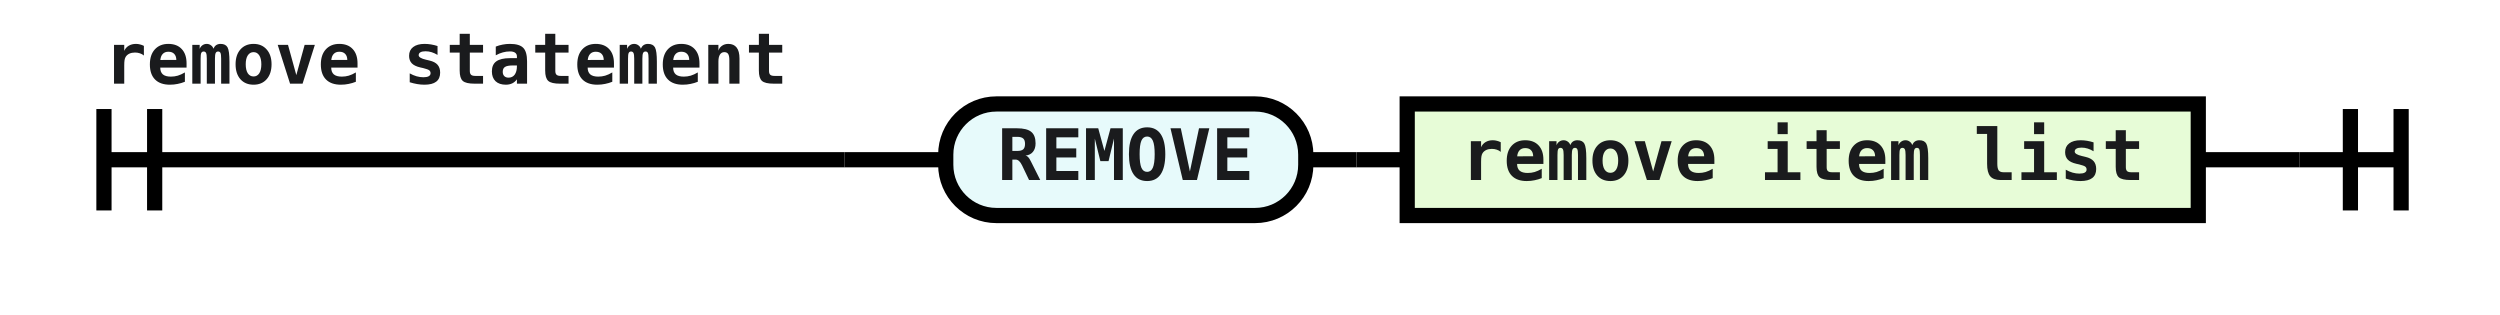
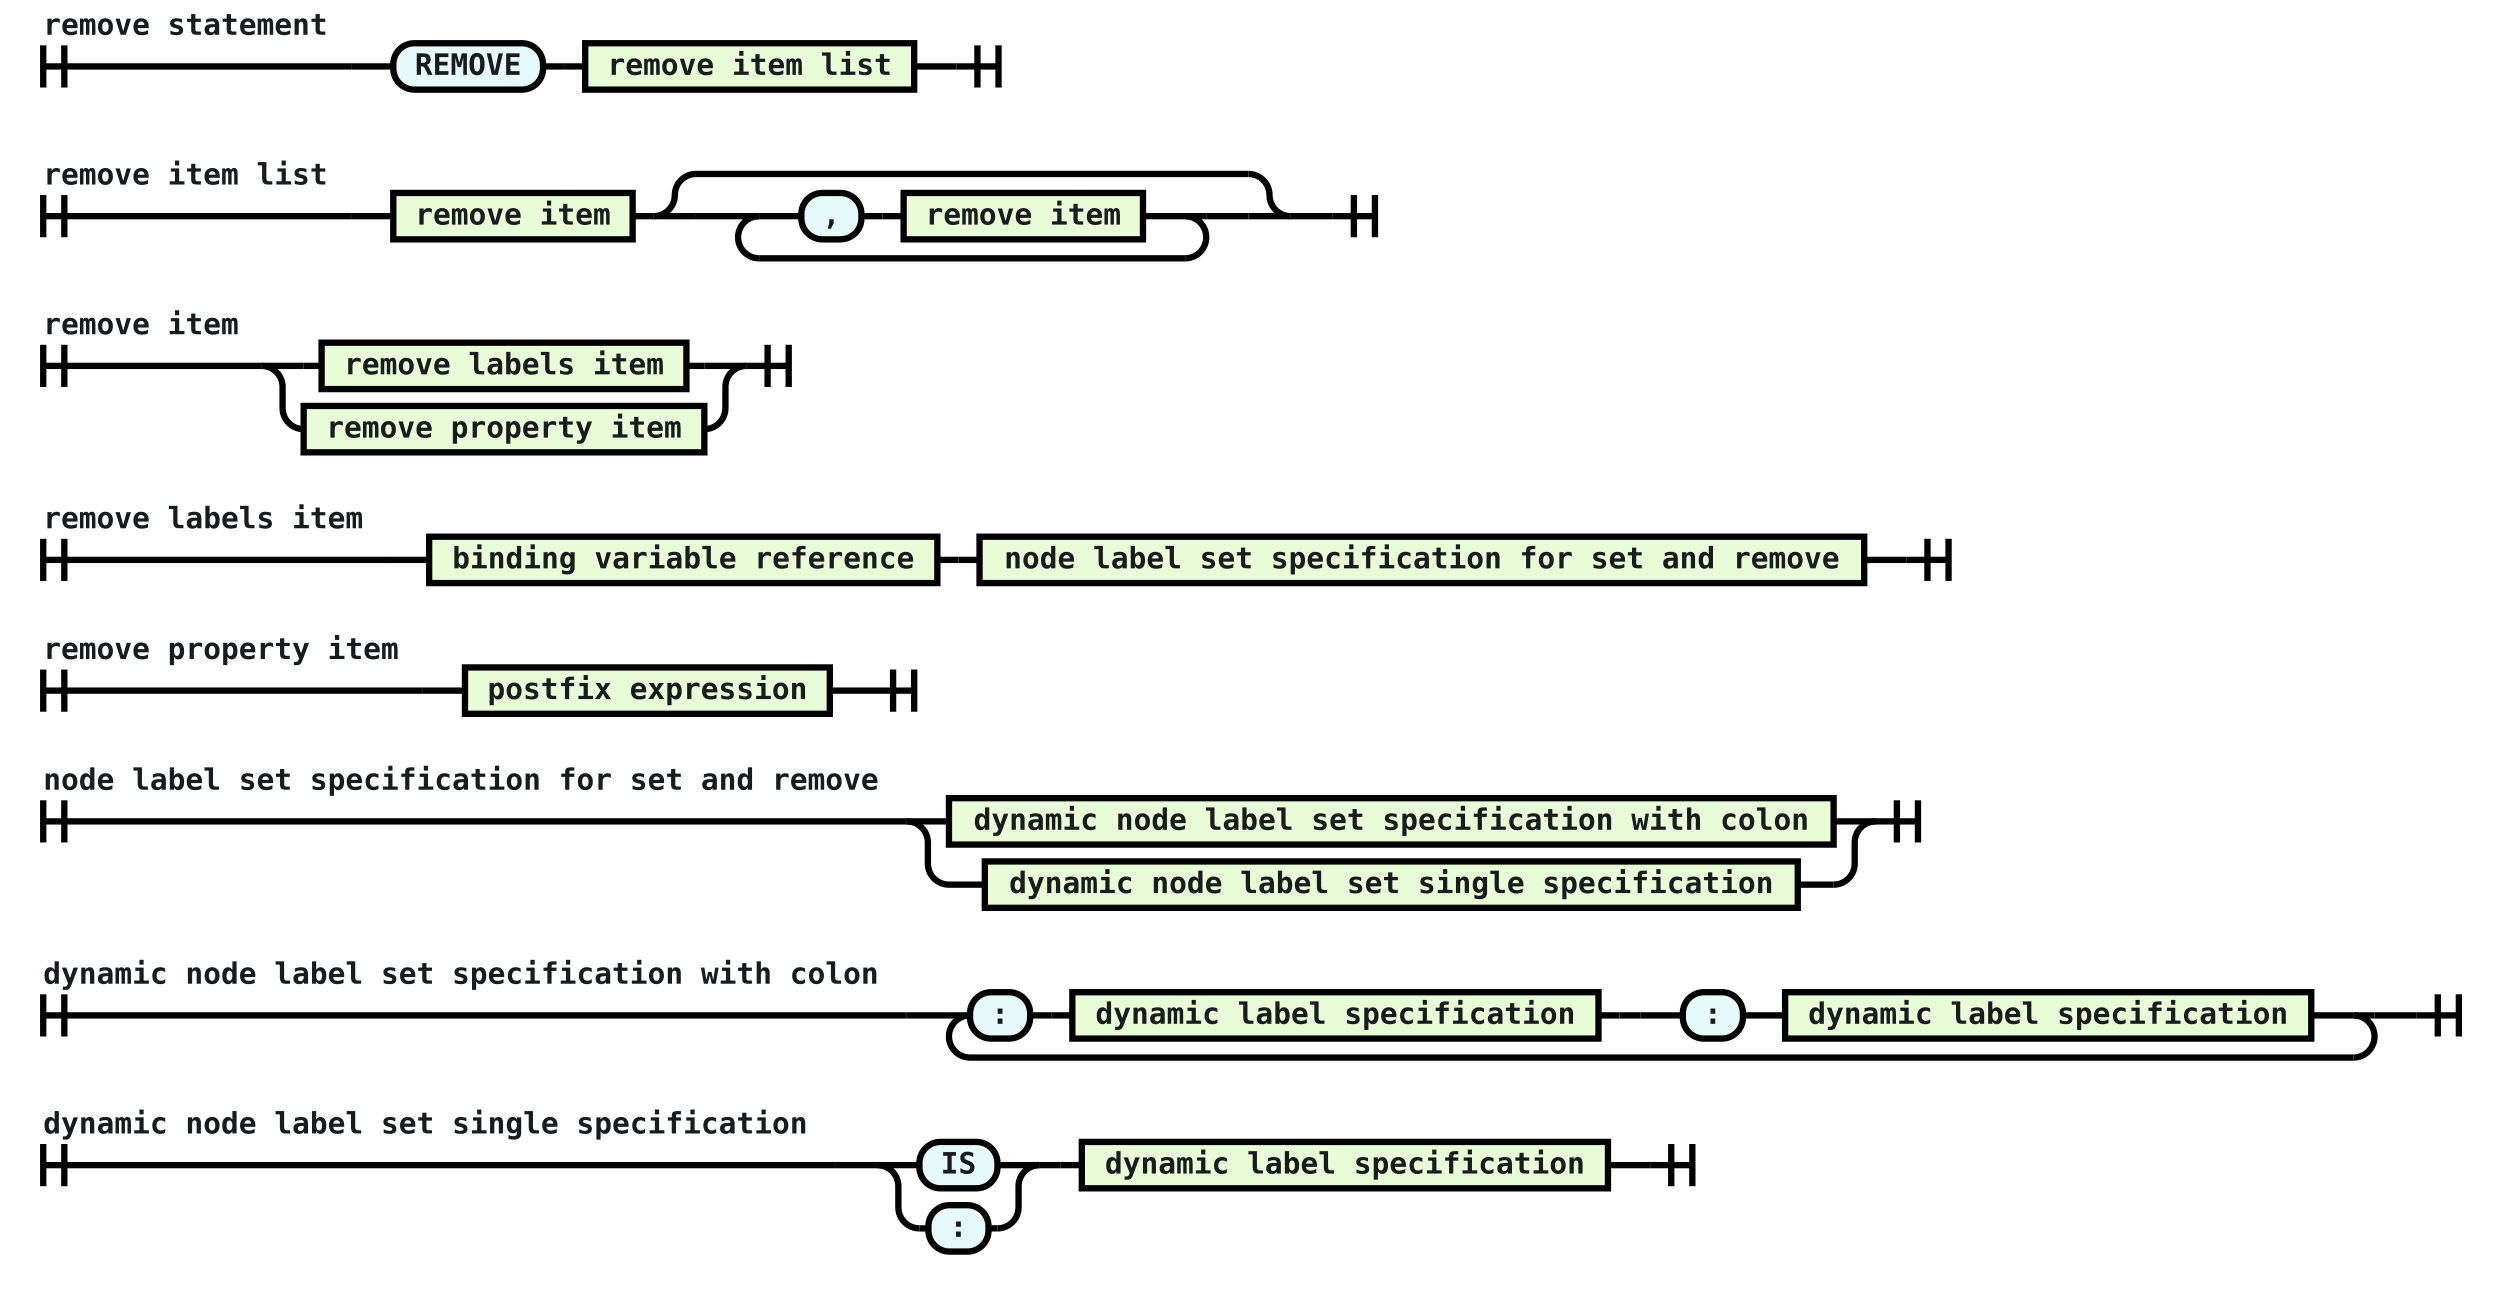
- <svg xmlns="http://www.w3.org/2000/svg" class="railroad-diagram" viewBox="0 0 493.0 62.0" width="493.0" height="62.0">
+ <svg xmlns="http://www.w3.org/2000/svg" class="railroad-diagram" viewBox="0 0 1185.5 613.0" width="1185.5" height="613.0">
  <g transform="translate(0, 0)">
    <g transform="translate(.5 .5)">
      <g>
        <path d="M20 21v20m10 -20v20m-10 -10h146.0" />
        <text style="text-anchor:start" x="20" y="16">remove statement</text>
      </g>
      <g>
        <path d="M166.0 31h0.0" />
        <path d="M453.0 31h0.0" />
        <path d="M166.0 31h20" />
        <g>
          <path d="M186.0 31h0.0" />
          <path d="M433.0 31h0.0" />
          <g class="terminal ">
            <path d="M186.0 31h0.0" />
            <path d="M257.0 31h0.0" />
            <rect height="22" rx="10" ry="10" width="71" x="186" y="20" />
            <text x="221.5" y="35">REMOVE</text>
          </g>
          <path d="M257.0 31h10" />
          <path d="M267.0 31h10" />
          <g class="non-terminal ">
            <path d="M277.0 31h0.0" />
            <path d="M433.0 31h0.0" />
            <rect height="22" width="156" x="277" y="20" />
            <text x="355" y="35">remove item list</text>
          </g>
        </g>
        <path d="M433.0 31h20" />
      </g>
      <path d="M 453.0 31 h 20 m -10 -10 v 20 m 10 -20 v 20" />
    </g>
  </g>
+   <g transform="translate(0, 62.0)">
+     <g transform="translate(.5 .5)">
+       <g>
+         <path d="M20 30v20m10 -20v20m-10 -10h146.0" />
+         <text style="text-anchor:start" x="20" y="25">remove item list</text>
+       </g>
+       <g>
+         <path d="M166.0 40h0.0" />
+         <path d="M631.5 40h0.0" />
+         <path d="M166.0 40h20" />
+         <g>
+           <path d="M186.0 40h0.0" />
+           <path d="M611.5 40h0.0" />
+           <g class="non-terminal ">
+             <path d="M186.0 40h0.0" />
+             <path d="M299.5 40h0.0" />
+             <rect height="22" width="113.5" x="186" y="29" />
+             <text x="242.75" y="44">remove item</text>
+           </g>
+           <path d="M299.5 40h10" />
+           <g>
+             <path d="M309.5 40h0.0" />
+             <path d="M611.5 40h0.0" />
+             <path d="M309.5 40a10 10 0 0 0 10 -10v0a10 10 0 0 1 10 -10" />
+             <g>
+               <path d="M329.5 20h262.0" />
+             </g>
+             <path d="M591.5 20a10 10 0 0 1 10 10v0a10 10 0 0 0 10 10" />
+             <path d="M309.5 40h20" />
+             <g>
+               <path d="M329.5 40h0.0" />
+               <path d="M591.5 40h0.0" />
+               <path d="M329.5 40h20" />
+               <g>
+                 <path d="M349.5 40h0.0" />
+                 <path d="M571.5 40h0.0" />
+                 <g>
+                   <path d="M349.5 40h0.0" />
+                   <path d="M571.5 40h0.0" />
+                   <path d="M349.5 40h10" />
+                   <g>
+                     <path d="M359.5 40h0.0" />
+                     <path d="M561.5 40h0.0" />
+                     <g>
+                       <path d="M359.5 40h0.0" />
+                       <path d="M561.5 40h0.0" />
+                       <g>
+                         <path d="M359.5 40h0.0" />
+                         <path d="M561.5 40h0.0" />
+                         <path d="M359.5 40h20" />
+                         <g>
+                           <path d="M379.5 40h0.0" />
+                           <path d="M541.5 40h0.0" />
+                           <g class="terminal ">
+                             <path d="M379.5 40h0.0" />
+                             <path d="M408.0 40h0.0" />
+                             <rect height="22" rx="10" ry="10" width="28.5" x="379.5" y="29" />
+                             <text x="393.75" y="44">,</text>
+                           </g>
+                           <path d="M408.0 40h10" />
+                           <path d="M418.0 40h10" />
+                           <g class="non-terminal ">
+                             <path d="M428.0 40h0.0" />
+                             <path d="M541.5 40h0.0" />
+                             <rect height="22" width="113.5" x="428" y="29" />
+                             <text x="484.75" y="44">remove item</text>
+                           </g>
+                         </g>
+                         <path d="M541.5 40h20" />
+                       </g>
+                     </g>
+                   </g>
+                   <path d="M561.5 40h10" />
+                   <path d="M359.5 40a10 10 0 0 0 -10 10v0a10 10 0 0 0 10 10" />
+                   <g>
+                     <path d="M359.5 60h202.0" />
+                   </g>
+                   <path d="M561.5 60a10 10 0 0 0 10 -10v0a10 10 0 0 0 -10 -10" />
+                 </g>
+               </g>
+               <path d="M571.5 40h20" />
+             </g>
+             <path d="M591.5 40h20" />
+           </g>
+         </g>
+         <path d="M611.5 40h20" />
+       </g>
+       <path d="M 631.5 40 h 20 m -10 -10 v 20 m 10 -20 v 20" />
+     </g>
+   </g>
+   <g transform="translate(0, 142.0)">
+     <g transform="translate(.5 .5)">
+       <g>
+         <path d="M20 21v20m10 -20v20m-10 -10h103.5" />
+         <text style="text-anchor:start" x="20" y="16">remove item</text>
+       </g>
+       <g>
+         <path d="M123.5 31h0.0" />
+         <path d="M353.5 31h0.0" />
+         <path d="M123.5 31h20" />
+         <g>
+           <path d="M143.5 31h8.5" />
+           <path d="M325.0 31h8.5" />
+           <g class="non-terminal ">
+             <path d="M152.0 31h0.0" />
+             <path d="M325.0 31h0.0" />
+             <rect height="22" width="173" x="152" y="20" />
+             <text x="238.5" y="35">remove labels item</text>
+           </g>
+         </g>
+         <path d="M333.5 31h20" />
+         <path d="M123.5 31a10 10 0 0 1 10 10v10a10 10 0 0 0 10 10" />
+         <g>
+           <path d="M143.5 61h0.0" />
+           <path d="M333.5 61h0.0" />
+           <g class="non-terminal ">
+             <path d="M143.5 61h0.0" />
+             <path d="M333.5 61h0.0" />
+             <rect height="22" width="190" x="143.5" y="50" />
+             <text x="238.5" y="65">remove property item</text>
+           </g>
+         </g>
+         <path d="M333.5 61a10 10 0 0 0 10 -10v-10a10 10 0 0 1 10 -10" />
+       </g>
+       <path d="M 353.5 31 h 20 m -10 -10 v 20 m 10 -20 v 20" />
+     </g>
+   </g>
+   <g transform="translate(0, 234.0)">
+     <g transform="translate(.5 .5)">
+       <g>
+         <path d="M20 21v20m10 -20v20m-10 -10h163.0" />
+         <text style="text-anchor:start" x="20" y="16">remove labels item</text>
+       </g>
+       <g>
+         <path d="M183.0 31h0.0" />
+         <path d="M903.5 31h0.0" />
+         <path d="M183.0 31h20" />
+         <g>
+           <path d="M203.0 31h0.0" />
+           <path d="M883.5 31h0.0" />
+           <g class="non-terminal ">
+             <path d="M203.0 31h0.0" />
+             <path d="M444.0 31h0.0" />
+             <rect height="22" width="241" x="203" y="20" />
+             <text x="323.5" y="35">binding variable reference</text>
+           </g>
+           <path d="M444.0 31h10" />
+           <path d="M454.0 31h10" />
+           <g class="non-terminal ">
+             <path d="M464.0 31h0.0" />
+             <path d="M883.5 31h0.0" />
+             <rect height="22" width="419.5" x="464" y="20" />
+             <text x="673.75" y="35">node label set specification for set and remove</text>
+           </g>
+         </g>
+         <path d="M883.5 31h20" />
+       </g>
+       <path d="M 903.5 31 h 20 m -10 -10 v 20 m 10 -20 v 20" />
+     </g>
+   </g>
+   <g transform="translate(0, 296.0)">
+     <g transform="translate(.5 .5)">
+       <g>
+         <path d="M20 21v20m10 -20v20m-10 -10h180.0" />
+         <text style="text-anchor:start" x="20" y="16">remove property item</text>
+       </g>
+       <g>
+         <path d="M200.0 31h0.0" />
+         <path d="M413.0 31h0.0" />
+         <path d="M200.0 31h20" />
+         <g>
+           <path d="M220.0 31h0.0" />
+           <path d="M393.0 31h0.0" />
+           <g class="non-terminal ">
+             <path d="M220.0 31h0.0" />
+             <path d="M393.0 31h0.0" />
+             <rect height="22" width="173" x="220" y="20" />
+             <text x="306.5" y="35">postfix expression</text>
+           </g>
+         </g>
+         <path d="M393.0 31h20" />
+       </g>
+       <path d="M 413.0 31 h 20 m -10 -10 v 20 m 10 -20 v 20" />
+     </g>
+   </g>
+   <g transform="translate(0, 358.0)">
+     <g transform="translate(.5 .5)">
+       <g>
+         <path d="M20 21v20m10 -20v20m-10 -10h409.5" />
+         <text style="text-anchor:start" x="20" y="16">node label set specification for set and remove</text>
+       </g>
+       <g>
+         <path d="M429.5 31h0.0" />
+         <path d="M889.0 31h0.0" />
+         <path d="M429.5 31h20" />
+         <g>
+           <path d="M449.5 31h0.0" />
+           <path d="M869.0 31h0.0" />
+           <g class="non-terminal ">
+             <path d="M449.5 31h0.0" />
+             <path d="M869.0 31h0.0" />
+             <rect height="22" width="419.5" x="449.5" y="20" />
+             <text x="659.25" y="35">dynamic node label set specification with colon</text>
+           </g>
+         </g>
+         <path d="M869.0 31h20" />
+         <path d="M429.5 31a10 10 0 0 1 10 10v10a10 10 0 0 0 10 10" />
+         <g>
+           <path d="M449.5 61h17.0" />
+           <path d="M852.0 61h17.0" />
+           <g class="non-terminal ">
+             <path d="M466.5 61h0.0" />
+             <path d="M852.0 61h0.0" />
+             <rect height="22" width="385.5" x="466.5" y="50" />
+             <text x="659.25" y="65">dynamic node label set single specification</text>
+           </g>
+         </g>
+         <path d="M869.0 61a10 10 0 0 0 10 -10v-10a10 10 0 0 1 10 -10" />
+       </g>
+       <path d="M 889.0 31 h 20 m -10 -10 v 20 m 10 -20 v 20" />
+     </g>
+   </g>
+   <g transform="translate(0, 450.0)">
+     <g transform="translate(.5 .5)">
+       <g>
+         <path d="M20 21v20m10 -20v20m-10 -10h409.5" />
+         <text style="text-anchor:start" x="20" y="16">dynamic node label set specification with colon</text>
+       </g>
+       <g>
+         <path d="M429.5 31h0.0" />
+         <path d="M1145.5 31h0.0" />
+         <path d="M429.5 31h20" />
+         <g>
+           <path d="M449.5 31h0.0" />
+           <path d="M1125.5 31h0.0" />
+           <g>
+             <path d="M449.5 31h0.0" />
+             <path d="M1125.5 31h0.0" />
+             <path d="M449.5 31h10" />
+             <g>
+               <path d="M459.5 31h0.0" />
+               <path d="M1115.5 31h0.0" />
+               <g class="terminal ">
+                 <path d="M459.5 31h0.0" />
+                 <path d="M488.0 31h0.0" />
+                 <rect height="22" rx="10" ry="10" width="28.5" x="459.5" y="20" />
+                 <text x="473.75" y="35">:</text>
+               </g>
+               <path d="M488.0 31h10" />
+               <path d="M498.0 31h10" />
+               <g class="non-terminal ">
+                 <path d="M508.0 31h0.0" />
+                 <path d="M757.5 31h0.0" />
+                 <rect height="22" width="249.5" x="508" y="20" />
+                 <text x="632.75" y="35">dynamic label specification</text>
+               </g>
+               <path d="M757.5 31h10" />
+               <path d="M767.5 31h10" />
+               <g>
+                 <path d="M777.5 31h0.0" />
+                 <path d="M1115.5 31h0.0" />
+                 <g>
+                   <path d="M777.5 31h0.0" />
+                   <path d="M1115.5 31h0.0" />
+                   <path d="M777.5 31h20" />
+                   <g>
+                     <path d="M797.5 31h0.0" />
+                     <path d="M1095.5 31h0.0" />
+                     <g class="terminal ">
+                       <path d="M797.5 31h0.0" />
+                       <path d="M826.0 31h0.0" />
+                       <rect height="22" rx="10" ry="10" width="28.5" x="797.5" y="20" />
+                       <text x="811.75" y="35">:</text>
+                     </g>
+                     <path d="M826.0 31h10" />
+                     <path d="M836.0 31h10" />
+                     <g class="non-terminal ">
+                       <path d="M846.0 31h0.0" />
+                       <path d="M1095.5 31h0.0" />
+                       <rect height="22" width="249.5" x="846" y="20" />
+                       <text x="970.75" y="35">dynamic label specification</text>
+                     </g>
+                   </g>
+                   <path d="M1095.5 31h20" />
+                 </g>
+               </g>
+             </g>
+             <path d="M1115.5 31h10" />
+             <path d="M459.5 31a10 10 0 0 0 -10 10v0a10 10 0 0 0 10 10" />
+             <g>
+               <path d="M459.5 51h656.0" />
+             </g>
+             <path d="M1115.5 51a10 10 0 0 0 10 -10v0a10 10 0 0 0 -10 -10" />
+           </g>
+         </g>
+         <path d="M1125.5 31h20" />
+       </g>
+       <path d="M 1145.5 31 h 20 m -10 -10 v 20 m 10 -20 v 20" />
+     </g>
+   </g>
+   <g transform="translate(0, 521.0)">
+     <g transform="translate(.5 .5)">
+       <g>
+         <path d="M20 21v20m10 -20v20m-10 -10h375.5" />
+         <text style="text-anchor:start" x="20" y="16">dynamic node label set single specification</text>
+       </g>
+       <g>
+         <path d="M395.5 31h0.0" />
+         <path d="M782.0 31h0.0" />
+         <path d="M395.5 31h20" />
+         <g>
+           <path d="M415.5 31h0.0" />
+           <path d="M762.0 31h0.0" />
+           <g>
+             <path d="M415.5 31h0.0" />
+             <path d="M492.5 31h0.0" />
+             <g>
+               <path d="M415.5 31h0.0" />
+               <path d="M492.5 31h0.0" />
+               <path d="M415.5 31h20" />
+               <g>
+                 <path d="M435.5 31h0.0" />
+                 <path d="M472.5 31h0.0" />
+                 <g class="terminal ">
+                   <path d="M435.5 31h0.0" />
+                   <path d="M472.5 31h0.0" />
+                   <rect height="22" rx="10" ry="10" width="37" x="435.5" y="20" />
+                   <text x="454" y="35">IS</text>
+                 </g>
+               </g>
+               <path d="M472.5 31h20" />
+               <path d="M415.5 31a10 10 0 0 1 10 10v10a10 10 0 0 0 10 10" />
+               <g>
+                 <path d="M435.5 61h4.25" />
+                 <path d="M468.25 61h4.25" />
+                 <g class="terminal ">
+                   <path d="M439.75 61h0.0" />
+                   <path d="M468.25 61h0.0" />
+                   <rect height="22" rx="10" ry="10" width="28.5" x="439.75" y="50" />
+                   <text x="454" y="65">:</text>
+                 </g>
+               </g>
+               <path d="M472.5 61a10 10 0 0 0 10 -10v-10a10 10 0 0 1 10 -10" />
+             </g>
+           </g>
+           <path d="M492.5 31h10" />
+           <path d="M502.5 31h10" />
+           <g class="non-terminal ">
+             <path d="M512.5 31h0.0" />
+             <path d="M762.0 31h0.0" />
+             <rect height="22" width="249.5" x="512.5" y="20" />
+             <text x="637.25" y="35">dynamic label specification</text>
+           </g>
+         </g>
+         <path d="M762.0 31h20" />
+       </g>
+       <path d="M 782.0 31 h 20 m -10 -10 v 20 m 10 -20 v 20" />
+     </g>
+   </g>
  <style>
        /*  */
        svg.railroad-diagram {
    // background-color: hsl(30, 20%, 95%);
}

svg.railroad-diagram path {
    stroke-width: 3;
    stroke: black;
    fill: rgba(0, 0, 0, 0);
}

svg.railroad-diagram text {
    font:bold 14px monospace;
    text-anchor: middle;
    fill: rgba(26, 27, 29, 255);
}

svg.railroad-diagram text.label {
    text-anchor: start;
}

svg.railroad-diagram text.comment {
    font:italic 12px monospace;
}

svg.railroad-diagram rect {
    stroke-width: 3;
    stroke: black;
    // fill: hsl(120, 100%, 90%);
    fill: rgba(231, 252, 215, 255);
}

svg.railroad-diagram rect.group-box {
    stroke: gray;
    stroke-dasharray: 10 5;
    fill: none;
}

svg.railroad-diagram .terminal rect {
    fill: rgba(231, 250, 251, 255);
}

svg.railroad-diagram .terminal.it text {
    font: italic 14px monospace; 
}

        /*  */
    </style>
</svg>
